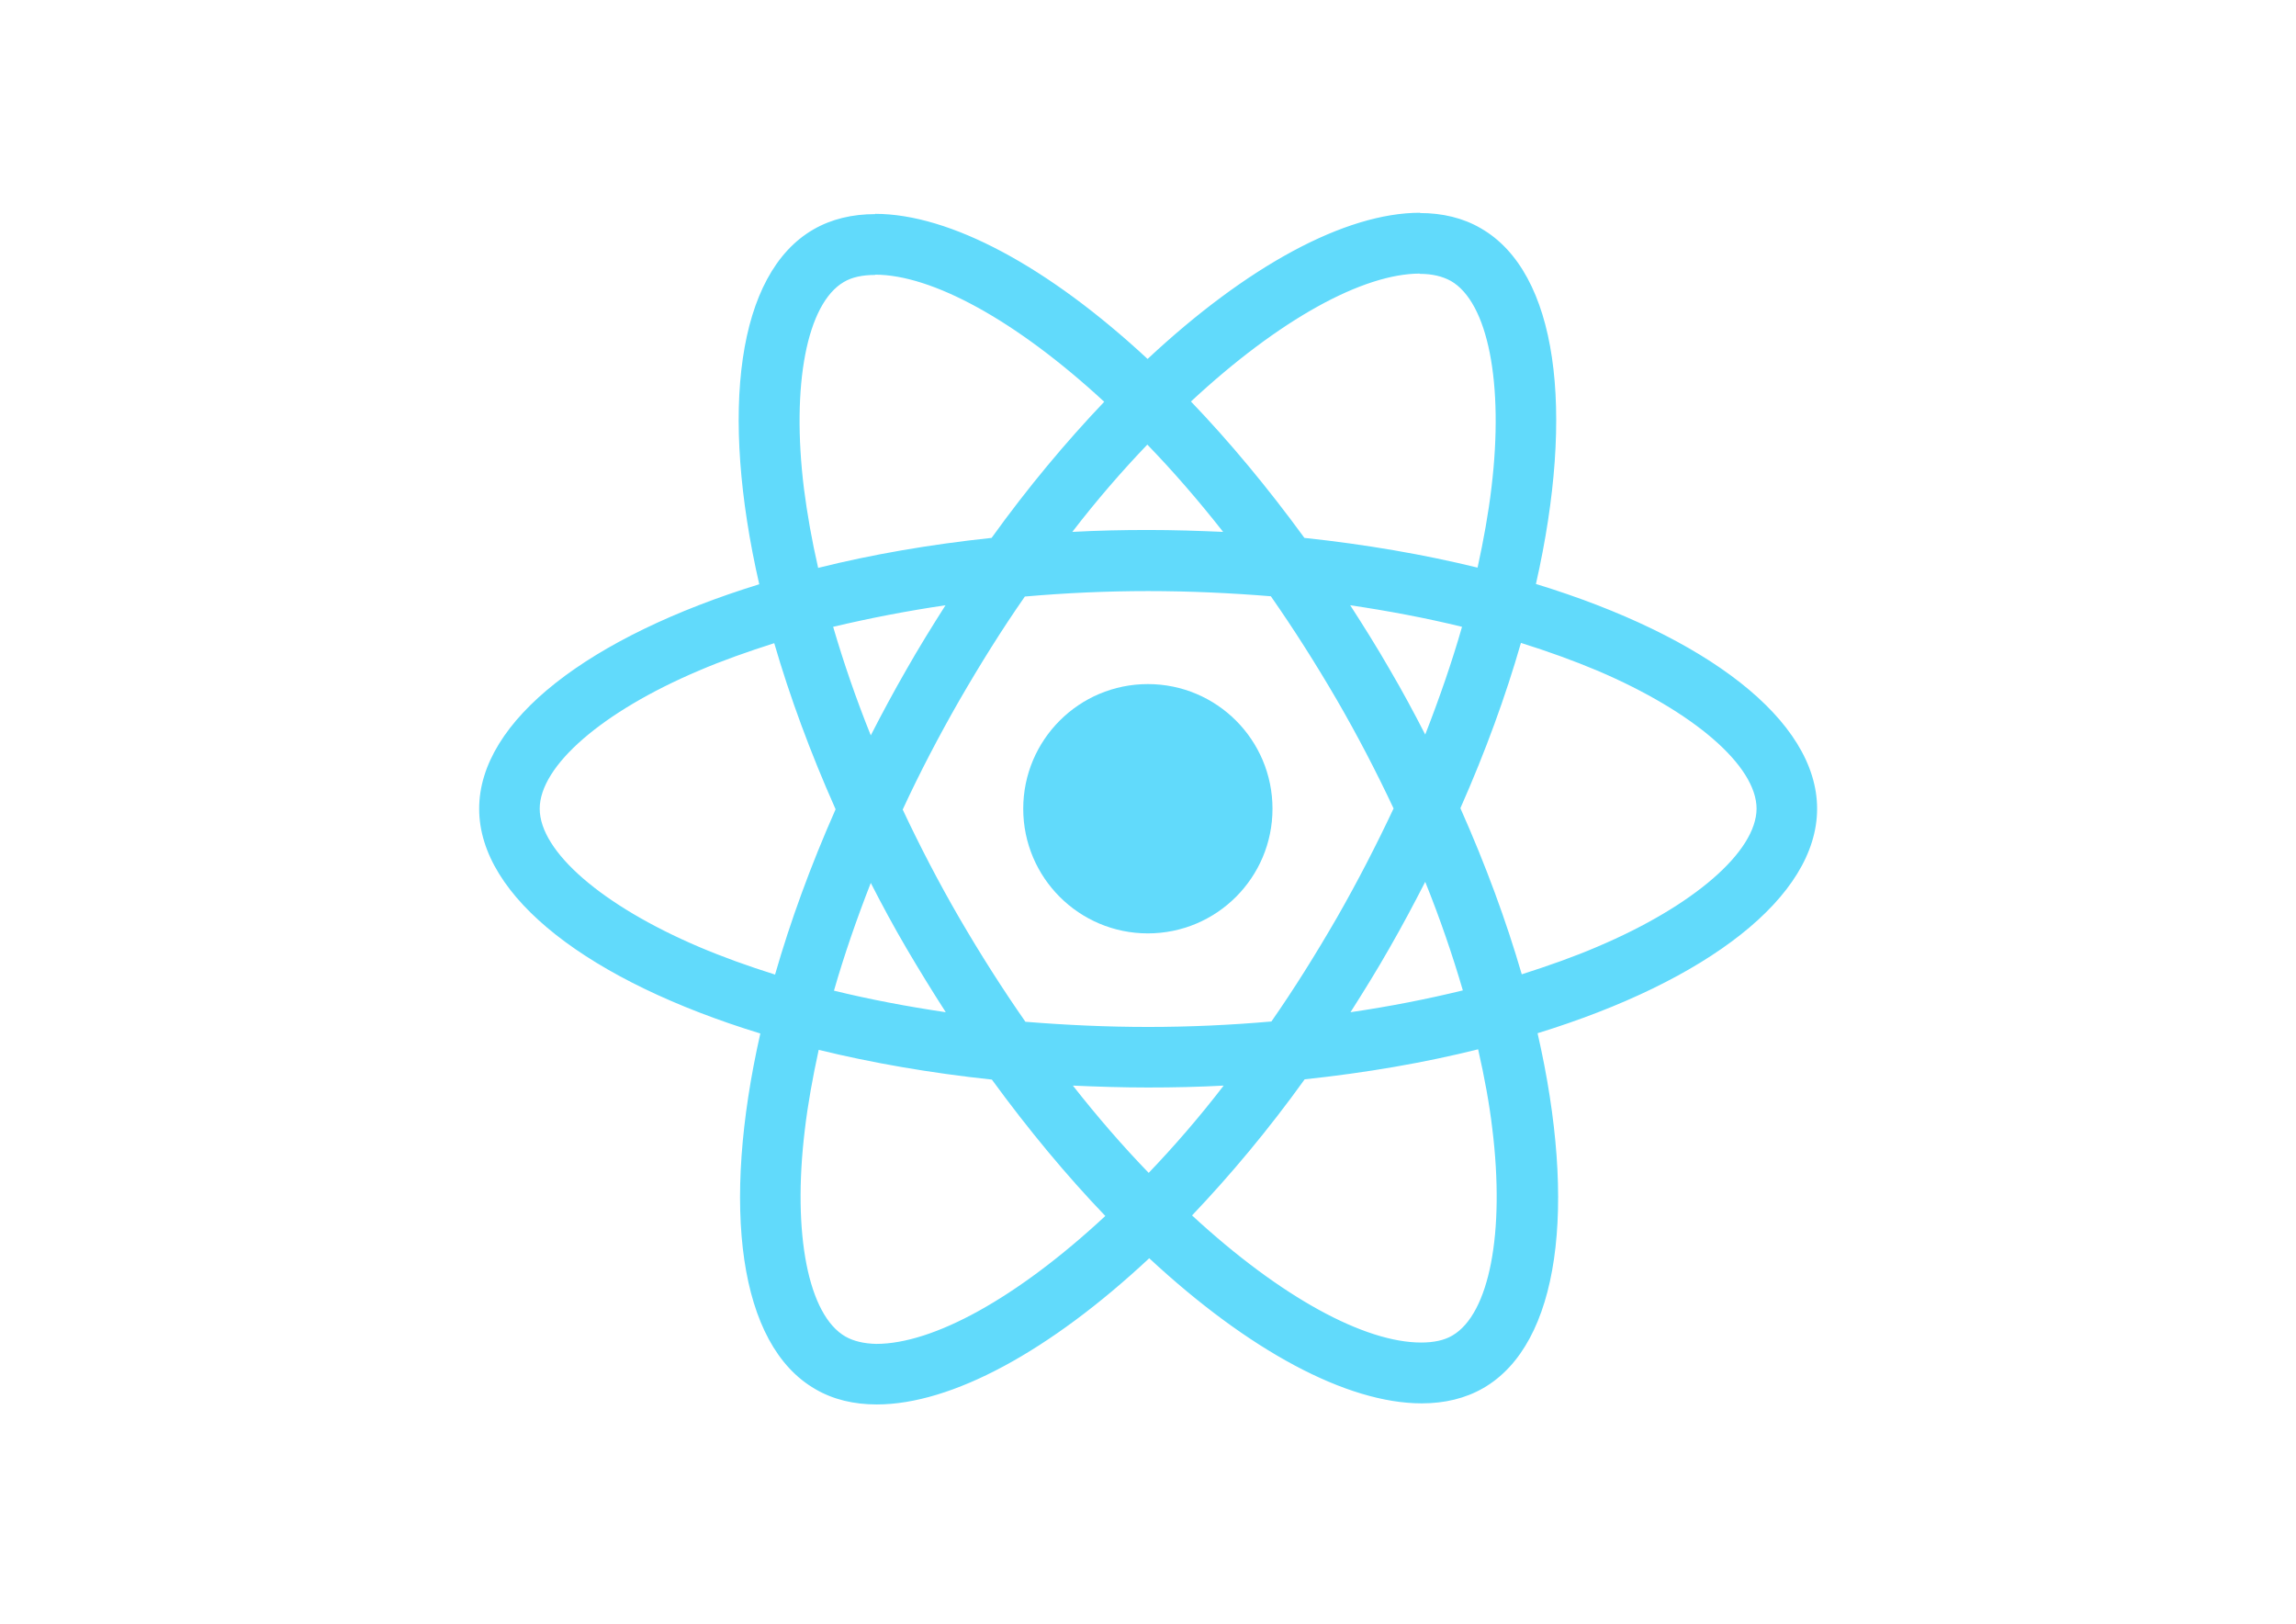
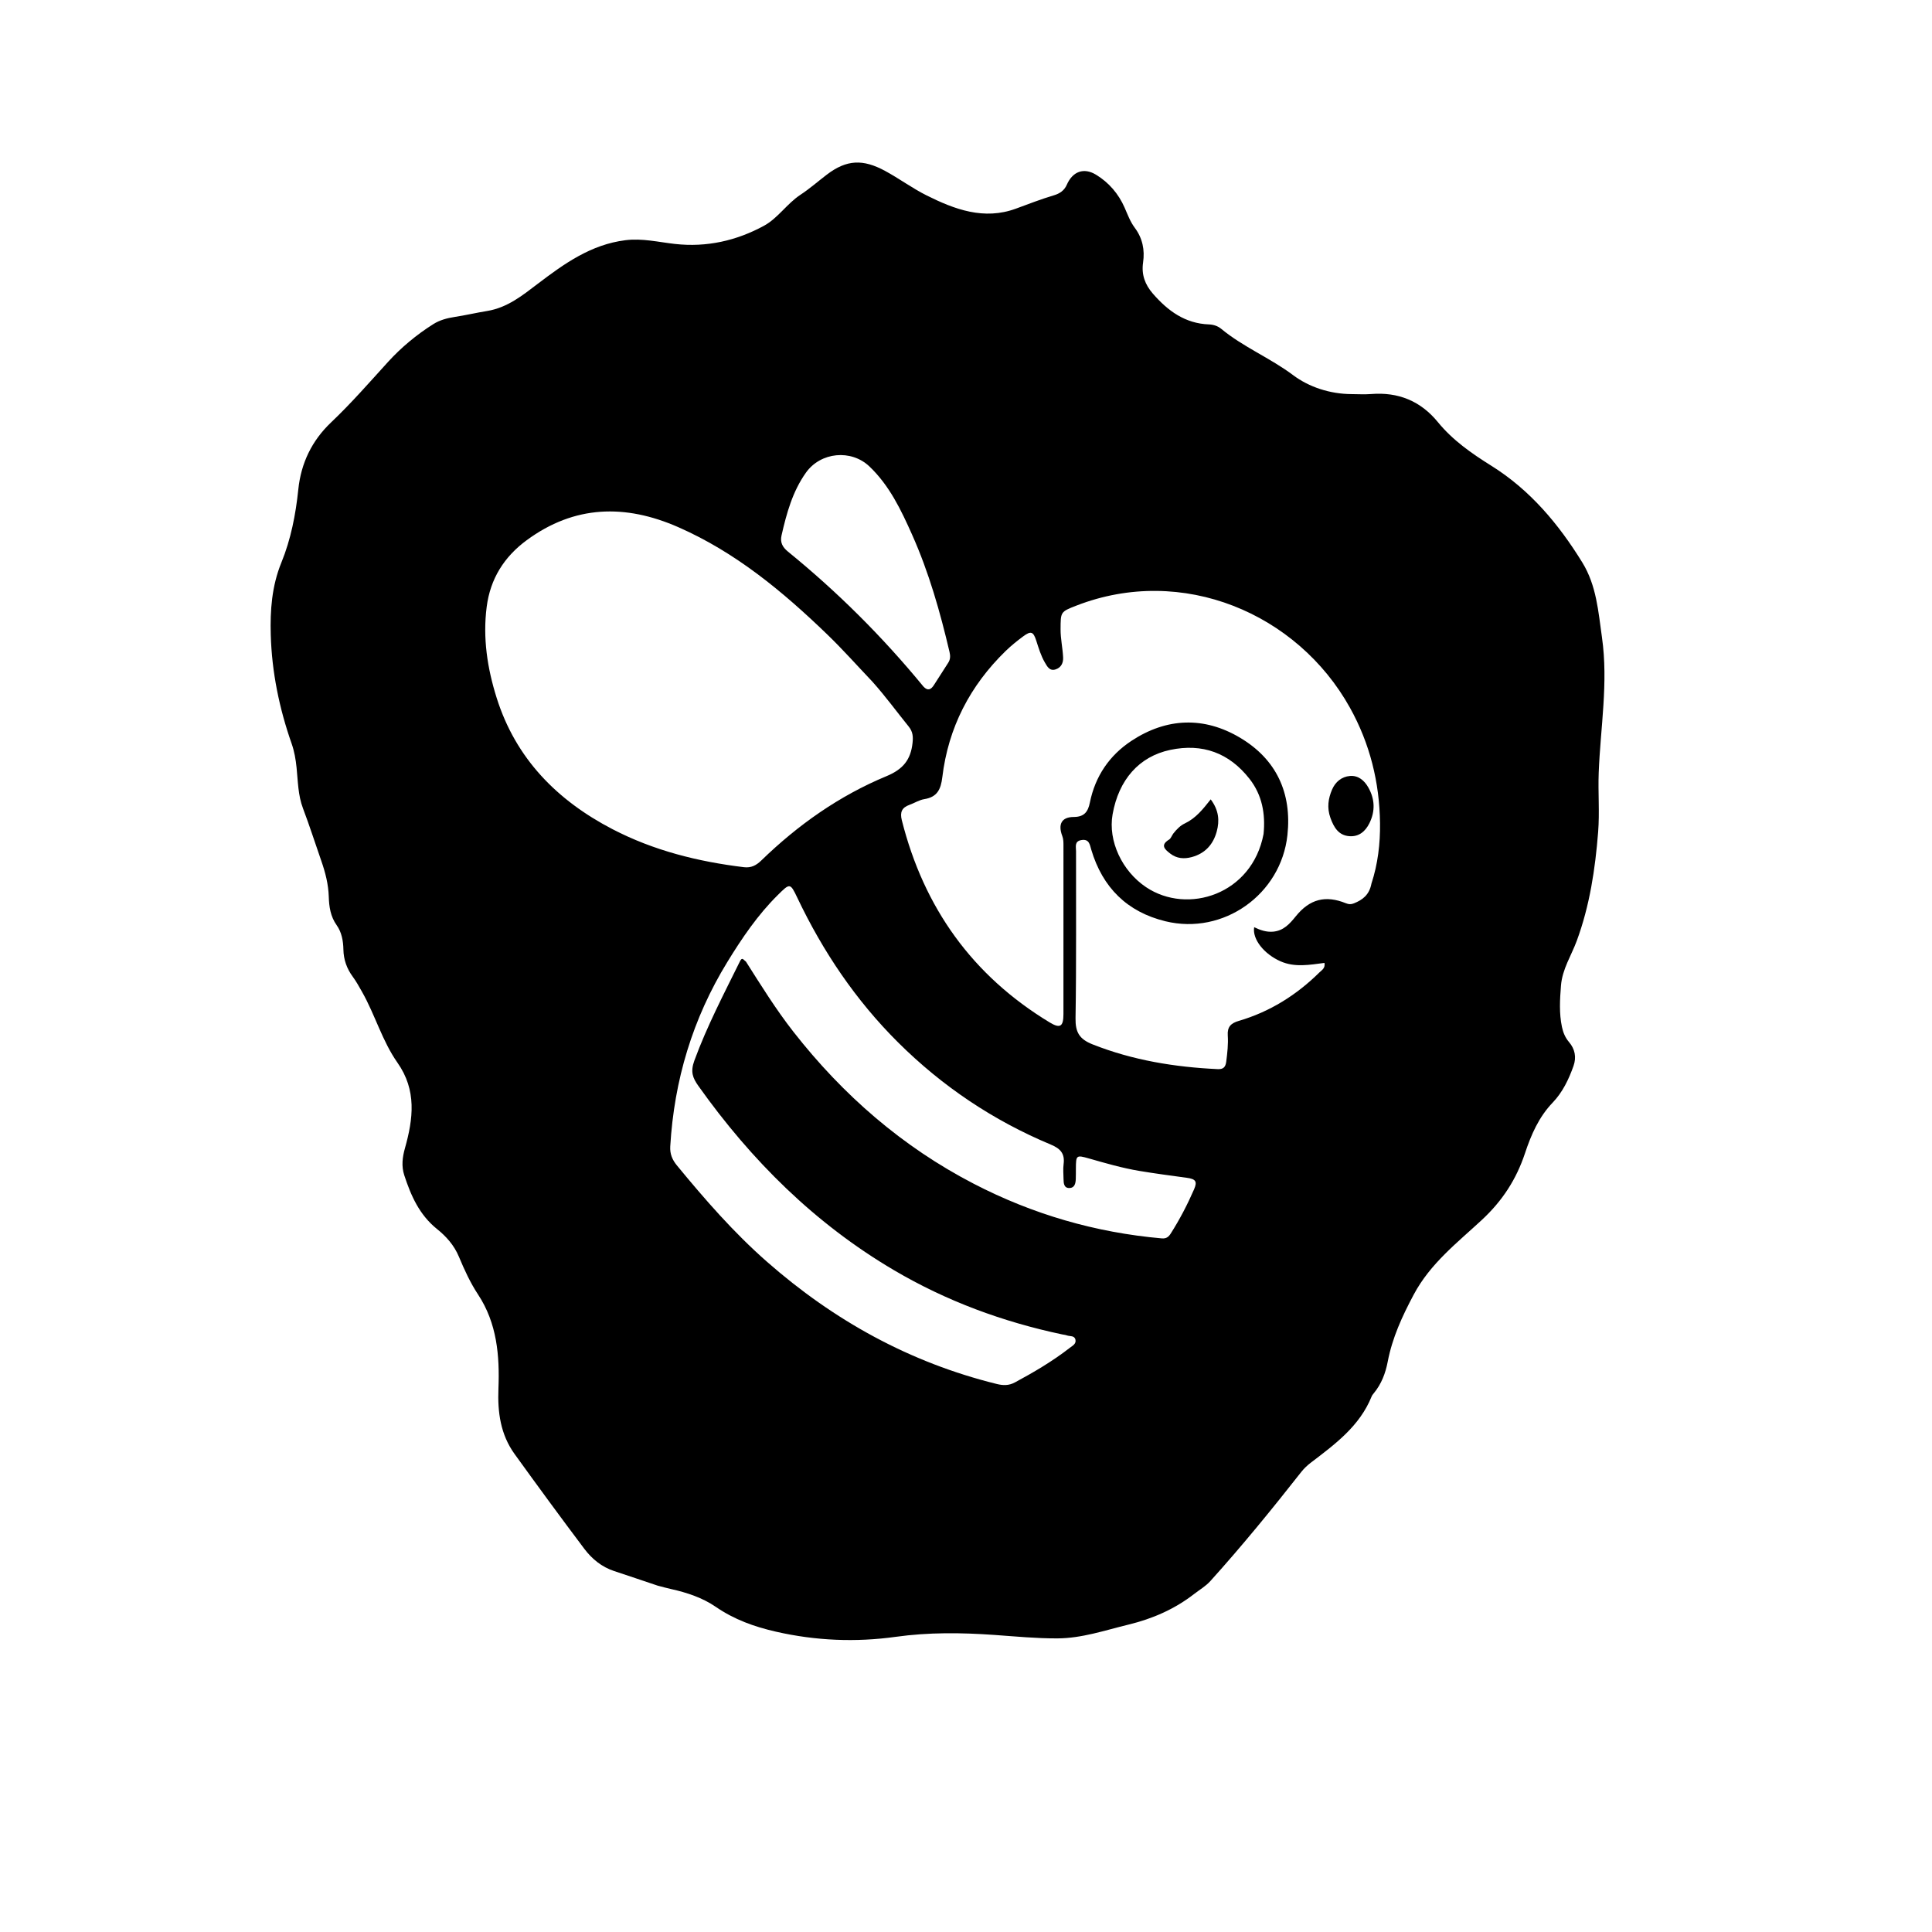
- <svg xmlns="http://www.w3.org/2000/svg" viewBox="0 0 841.9 595.3">
-   <g fill="#61DAFB">
-     <path d="M666.3 296.5c0-32.5-40.7-63.3-103.1-82.4 14.4-63.6 8-114.2-20.2-130.4-6.5-3.8-14.1-5.6-22.4-5.6v22.3c4.6 0 8.3.9 11.4 2.6 13.6 7.8 19.5 37.5 14.9 75.7-1.1 9.4-2.9 19.3-5.1 29.4-19.6-4.8-41-8.5-63.5-10.9-13.5-18.5-27.5-35.3-41.6-50 32.6-30.3 63.2-46.9 84-46.9V78c-27.5 0-63.5 19.6-99.9 53.6-36.4-33.8-72.4-53.2-99.9-53.2v22.3c20.7 0 51.4 16.5 84 46.6-14 14.7-28 31.4-41.3 49.9-22.6 2.4-44 6.1-63.6 11-2.3-10-4-19.7-5.2-29-4.7-38.2 1.1-67.9 14.6-75.8 3-1.8 6.9-2.6 11.5-2.6V78.5c-8.4 0-16 1.8-22.6 5.6-28.1 16.2-34.4 66.7-19.9 130.1-62.2 19.2-102.7 49.9-102.7 82.3 0 32.5 40.7 63.3 103.1 82.4-14.4 63.6-8 114.2 20.2 130.4 6.5 3.8 14.1 5.6 22.5 5.6 27.5 0 63.5-19.6 99.9-53.6 36.4 33.8 72.4 53.2 99.9 53.2 8.4 0 16-1.8 22.6-5.6 28.1-16.2 34.4-66.7 19.9-130.1 62-19.1 102.5-49.9 102.5-82.3zm-130.2-66.7c-3.7 12.9-8.3 26.2-13.5 39.5-4.1-8-8.4-16-13.1-24-4.6-8-9.5-15.8-14.4-23.4 14.2 2.1 27.9 4.7 41 7.9zm-45.8 106.5c-7.8 13.5-15.8 26.3-24.1 38.2-14.9 1.3-30 2-45.2 2-15.1 0-30.2-.7-45-1.9-8.3-11.9-16.4-24.6-24.2-38-7.6-13.1-14.5-26.4-20.8-39.8 6.2-13.4 13.2-26.8 20.7-39.9 7.8-13.5 15.8-26.3 24.1-38.2 14.9-1.3 30-2 45.2-2 15.1 0 30.2.7 45 1.9 8.3 11.9 16.4 24.6 24.2 38 7.6 13.1 14.5 26.4 20.8 39.8-6.3 13.4-13.2 26.8-20.7 39.9zm32.3-13c5.4 13.4 10 26.8 13.8 39.8-13.1 3.2-26.9 5.9-41.2 8 4.9-7.7 9.8-15.6 14.4-23.7 4.6-8 8.9-16.1 13-24.1zM421.2 430c-9.3-9.6-18.6-20.3-27.8-32 9 .4 18.2.7 27.5.7 9.4 0 18.7-.2 27.8-.7-9 11.7-18.3 22.4-27.5 32zm-74.4-58.9c-14.2-2.1-27.9-4.7-41-7.9 3.7-12.9 8.3-26.2 13.5-39.5 4.1 8 8.4 16 13.1 24 4.7 8 9.5 15.8 14.4 23.4zM420.7 163c9.3 9.6 18.6 20.3 27.8 32-9-.4-18.2-.7-27.5-.7-9.4 0-18.7.2-27.8.7 9-11.7 18.3-22.4 27.5-32zm-74 58.9c-4.9 7.7-9.8 15.6-14.4 23.7-4.6 8-8.9 16-13 24-5.4-13.4-10-26.8-13.8-39.8 13.1-3.1 26.9-5.8 41.2-7.9zm-90.5 125.2c-35.4-15.1-58.3-34.9-58.3-50.6 0-15.7 22.9-35.6 58.3-50.6 8.6-3.7 18-7 27.7-10.1 5.7 19.6 13.2 40 22.5 60.9-9.2 20.8-16.6 41.1-22.2 60.6-9.9-3.1-19.3-6.5-28-10.2zM310 490c-13.6-7.8-19.5-37.5-14.9-75.7 1.1-9.4 2.9-19.3 5.1-29.4 19.6 4.8 41 8.5 63.5 10.9 13.5 18.5 27.5 35.3 41.6 50-32.6 30.3-63.2 46.9-84 46.9-4.5-.1-8.3-1-11.3-2.7zm237.2-76.2c4.7 38.2-1.1 67.9-14.6 75.8-3 1.8-6.9 2.6-11.5 2.6-20.7 0-51.4-16.5-84-46.6 14-14.7 28-31.4 41.3-49.9 22.6-2.4 44-6.1 63.6-11 2.3 10.1 4.1 19.8 5.2 29.1zm38.5-66.7c-8.6 3.7-18 7-27.7 10.1-5.7-19.6-13.2-40-22.5-60.9 9.2-20.8 16.6-41.1 22.2-60.6 9.9 3.1 19.3 6.5 28.1 10.2 35.4 15.1 58.3 34.9 58.3 50.6-.1 15.7-23 35.6-58.4 50.6zM320.8 78.4z" />
-     <circle cx="420.9" cy="296.5" r="45.7" />
-     <path d="M520.5 78.1z" />
-   </g>
+ <svg xmlns="http://www.w3.org/2000/svg" version="1.1" id="Layer_1" x="0px" y="0px" width="100%" viewBox="0 0 1024 1024" enable-background="new 0 0 1024 1024" xml:space="preserve">
+   <path fill="#000000" opacity="1" stroke="none" d=" M348.62,840.439   C340.667,837.771 333.11,835.195 325.526,832.701   C318.928,830.531 313.738,826.26 309.713,820.918   C297.196,804.309 284.909,787.524 272.742,770.657   C265.292,760.33 263.684,748.599 264.181,736.021   C264.868,718.607 263.44,701.366 253.396,686.138   C249.247,679.849 246.112,672.986 243.239,666.103   C240.675,659.959 236.468,655.295 231.628,651.408   C222.273,643.896 217.803,633.729 214.259,622.868   C212.704,618.102 213.283,613.354 214.62,608.604   C219.011,593.007 220.942,577.846 210.664,563.241   C202.59,551.767 198.822,537.925 191.919,525.742   C190.361,522.993 188.831,520.196 186.963,517.661   C183.778,513.341 182.101,508.549 182.009,503.26   C181.928,498.63 181.054,494.051 178.468,490.415   C175.139,485.735 174.423,480.553 174.26,475.309   C174.054,468.681 172.461,462.482 170.309,456.323   C167.067,447.043 164.086,437.665 160.598,428.479   C157.929,421.449 157.936,414.098 157.188,406.842   C156.739,402.494 156.02,398.261 154.579,394.157   C148.019,375.478 144.068,356.19 143.506,336.476   C143.139,323.585 144.037,310.663 149.119,298.213   C154.156,285.873 156.732,272.75 158.111,259.396   C159.543,245.526 165.247,233.596 175.509,223.853   C186.134,213.766 195.756,202.722 205.611,191.885   C212.615,184.184 220.773,177.395 229.683,171.78   C233.075,169.641 237.006,168.593 240.994,167.985   C246.757,167.106 252.448,165.762 258.179,164.83   C268.941,163.08 276.943,156.56 285.11,150.35   C299.114,139.701 313.232,129.609 331.449,127.32   C340.44,126.191 349.021,128.322 357.755,129.299   C374.538,131.176 390.364,127.577 404.918,119.665   C412.266,115.671 417.088,107.946 424.264,103.226   C429.12,100.031 433.528,96.156 438.159,92.615   C448.764,84.504 457.441,84.255 469.169,90.611   C476.649,94.664 483.522,99.769 491.058,103.539   C505.963,110.996 521.522,116.822 538.486,110.574   C545.194,108.103 551.843,105.524 558.702,103.48   C561.605,102.615 564.1,100.995 565.423,97.944   C568.474,90.906 574.393,88.626 580.932,92.609   C587.716,96.742 592.859,102.729 596.061,110.039   C597.67,113.711 599.028,117.481 601.438,120.706   C605.576,126.246 606.831,132.454 605.855,139.156   C604.925,145.548 606.861,150.829 611.075,155.67   C619.017,164.79 628.149,171.484 640.785,171.946   C643.174,172.034 645.474,172.802 647.283,174.298   C658.983,183.973 673.181,189.689 685.373,198.834   C693.805,205.159 704.901,208.812 716.272,208.882   C719.772,208.903 723.291,209.121 726.768,208.844   C741.14,207.7 752.987,212.571 762.081,223.701   C770.007,233.401 779.962,240.308 790.513,246.907   C810.937,259.681 826.094,277.712 838.656,298.119   C846.21,310.39 847.131,324.16 849.08,337.841   C852.504,361.879 848.261,385.658 847.349,409.551   C846.95,420.014 847.871,430.498 847.046,440.971   C845.498,460.63 842.566,480.084 835.733,498.614   C832.821,506.51 828.034,513.646 827.347,522.413   C826.772,529.752 826.327,537.028 827.86,544.288   C828.487,547.254 829.582,549.933 831.619,552.325   C834.752,556.003 835.629,560.342 833.993,564.97   C831.477,572.091 828.183,578.944 822.969,584.382   C815.562,592.106 811.536,601.441 808.256,611.305   C803.686,625.053 796.315,636.464 785.376,646.618   C772.386,658.676 758.107,669.632 749.289,686.188   C743.164,697.689 737.945,709.022 735.513,721.745   C734.346,727.852 732.165,733.608 728.105,738.487   C727.681,738.997 727.24,739.541 726.997,740.145   C720.646,755.921 707.567,765.489 694.71,775.289   C692.873,776.689 691.139,778.334 689.715,780.146   C674.2,799.883 658.354,819.339 641.527,837.983   C639.026,840.753 635.84,842.573 632.953,844.815   C622.543,852.895 610.867,857.988 598.044,861.093   C585.595,864.108 573.484,868.326 560.413,868.381   C549.236,868.429 538.144,867.334 527.046,866.547   C509.559,865.306 492.253,865.115 474.778,867.549   C453.566,870.503 432.383,869.638 411.277,864.824   C399.712,862.186 389.184,858.407 379.326,851.63   C372.414,846.878 364.145,844.117 355.786,842.253   C353.513,841.747 351.264,841.131 348.62,840.439  M726.882,468.362   C730.299,457.964 731.573,447.148 731.443,436.354   C731.184,414.717 726.096,394.15 715.505,375.109   C687.618,324.973 626.662,299.201 570.534,320.976   C562.015,324.28 562.169,324.32 562.127,333.572   C562.104,338.609 563.251,343.492 563.473,348.472   C563.603,351.367 562.438,353.809 559.54,354.78   C556.366,355.844 555.081,353.326 553.821,351.171   C551.704,347.551 550.517,343.551 549.245,339.581   C547.676,334.681 546.405,334.235 542.218,337.356   C539.019,339.74 535.875,342.257 533.019,345.036   C514.1,363.444 502.589,385.698 499.445,411.947   C498.676,418.365 496.75,422.459 489.926,423.557   C487.198,423.995 484.68,425.637 482.017,426.593   C478.001,428.035 476.911,430.485 477.983,434.738   C489.656,481.057 515.347,517.08 556.351,541.906   C561.89,545.26 563.64,544.159 563.647,537.512   C563.676,507.681 563.664,477.85 563.655,448.019   C563.655,446.363 563.646,444.736 563.03,443.108   C560.664,436.843 562.665,433.032 569.126,433.012   C574.799,432.995 576.699,430.104 577.658,425.36   C580.476,411.422 588.022,400.348 599.707,392.653   C618.366,380.365 638.228,379.675 657.297,391.03   C676.477,402.452 684.783,420.265 682.36,442.643   C678.956,474.072 648.469,495.745 617.752,488.302   C597.432,483.378 584.376,470.428 578.405,450.377   C577.604,447.689 577.335,444.556 573.162,445.255   C569.348,445.893 570.328,448.856 570.323,451.15   C570.256,480.648 570.536,510.15 570.056,539.64   C569.934,547.098 572.063,550.761 579.127,553.553   C600.495,561.999 622.669,565.59 645.42,566.661   C648.299,566.796 649.552,565.664 649.928,562.714   C650.52,558.071 651.05,553.421 650.743,548.771   C650.447,544.293 652.365,542.327 656.58,541.093   C673.059,536.266 687.205,527.387 699.382,515.344   C700.589,514.151 702.495,513.227 702.007,510.362   C694.182,511.35 686.318,512.898 678.643,509.49   C670.038,505.668 663.678,497.855 664.728,491.432   C667.948,492.977 671.198,494.133 674.817,493.798   C680.369,493.285 683.603,489.603 686.803,485.643   C694.185,476.508 702.541,474.347 713.4,478.755   C714.936,479.379 716.094,479.392 717.619,478.784   C722.197,476.96 725.749,474.314 726.882,468.362  M462.298,361.198   C454.375,352.876 446.736,344.26 438.476,336.287   C414.896,313.526 389.862,292.715 359.449,279.384   C331.406,267.092 304.491,267.691 279.181,286.307   C267.239,295.091 259.887,306.684 257.955,321.631   C255.817,338.166 258.311,354.221 263.226,369.847   C273.352,402.034 295.236,424.202 324.629,439.479   C346.466,450.828 369.958,456.674 394.27,459.627   C398.145,460.098 400.834,458.665 403.534,456.044   C422.962,437.188 444.88,421.738 469.866,411.38   C478.694,407.719 482.704,402.655 483.667,393.779   C484.029,390.443 483.848,387.814 481.598,385.044   C475.302,377.289 469.45,369.174 462.298,361.198  M395.355,509.655   C403.384,522.316 411.287,535.052 420.551,546.889   C446.792,580.42 478.245,607.798 516.131,627.426   C547.383,643.616 580.617,653.272 615.731,656.367   C618.193,656.584 619.387,655.578 620.546,653.753   C625.289,646.283 629.366,638.46 632.887,630.354   C634.707,626.166 633.732,624.89 628.982,624.245   C620.577,623.104 612.163,621.995 603.8,620.596   C594.764,619.083 585.966,616.518 577.162,614.006   C570.444,612.089 570.283,612.256 570.245,619.402   C570.235,621.235 570.256,623.069 570.187,624.9   C570.101,627.188 569.602,629.591 566.882,629.678   C563.946,629.771 563.734,627.258 563.7,625.003   C563.66,622.337 563.388,619.632 563.731,617.011   C564.453,611.496 562.129,608.813 556.99,606.668   C526.505,593.943 499.511,575.851 476.063,552.551   C453.598,530.227 436.175,504.375 422.604,475.837   C418.811,467.859 418.666,468.042 412.25,474.386   C401.581,484.935 393.246,497.255 385.492,509.902   C367.132,539.849 357.299,572.553 355.246,607.625   C355.014,611.592 356.32,614.709 358.748,617.662   C373.574,635.697 388.871,653.259 406.477,668.723   C442.021,699.944 482.266,722.193 528.356,733.55   C531.749,734.386 534.757,734.416 537.932,732.706   C548.068,727.245 557.968,721.427 567.066,714.338   C568.455,713.257 570.482,712.302 570.016,710.098   C569.514,707.725 567.072,708.397 565.462,707.792   C564.693,707.502 563.838,707.446 563.023,707.274   C531.497,700.614 501.633,689.6 473.817,673.217   C431.881,648.517 398.215,615.054 370.176,575.59   C367.145,571.325 365.84,568.092 368.037,562.102   C374.724,543.873 383.656,526.809 392.197,509.501   C393.41,507.043 393.995,508.737 395.355,509.655  M489.468,363.92   C491.733,366.337 493.463,365.527 495.013,363.067   C497.496,359.126 500.011,355.205 502.559,351.306   C503.75,349.484 503.747,347.61 503.27,345.571   C498.296,324.328 492.344,303.375 483.439,283.414   C477.608,270.342 471.447,257.353 460.824,247.24   C451.105,237.988 434.938,239.579 427.16,250.526   C420.061,260.516 416.903,272.054 414.231,283.776   C413.393,287.453 414.723,289.996 417.652,292.379   C443.809,313.666 467.624,337.325 489.468,363.92  M669.716,442.019   C670.77,431.372 668.978,421.376 662.257,412.79   C651.485,399.028 637.31,393.856 620.263,397.458   C603.726,400.953 592.949,413.278 589.701,431.583   C587.195,445.702 594.702,461.694 607.473,470.239   C629.415,484.918 663.644,474.173 669.716,442.019  z" />
+   <path fill="#000000" opacity="1" stroke="none" d=" M705.145,433.468   C703.226,428.079 704.004,423.202 706.018,418.502   C707.784,414.379 711.123,411.649 715.505,411.281   C719.834,410.917 723.048,413.563 725.17,417.258   C728.744,423.485 728.985,429.936 725.796,436.359   C723.652,440.679 720.227,443.599 715.137,443.191   C709.527,442.742 706.99,438.633 705.145,433.468  z" />
+   <path fill="#000000" opacity="1" stroke="none" d=" M621.822,441.863   C623.696,439.463 625.609,437.554 628.028,436.411   C633.704,433.732 637.544,428.97 641.699,423.681   C646.019,429.431 646.461,434.994 644.884,440.748   C642.999,447.624 638.706,452.373 631.613,454.28   C627.536,455.377 623.66,455.05 620.268,452.425   C617.502,450.285 614.705,447.978 619.647,444.988   C620.545,444.445 620.967,443.115 621.822,441.863  z" />
</svg>
